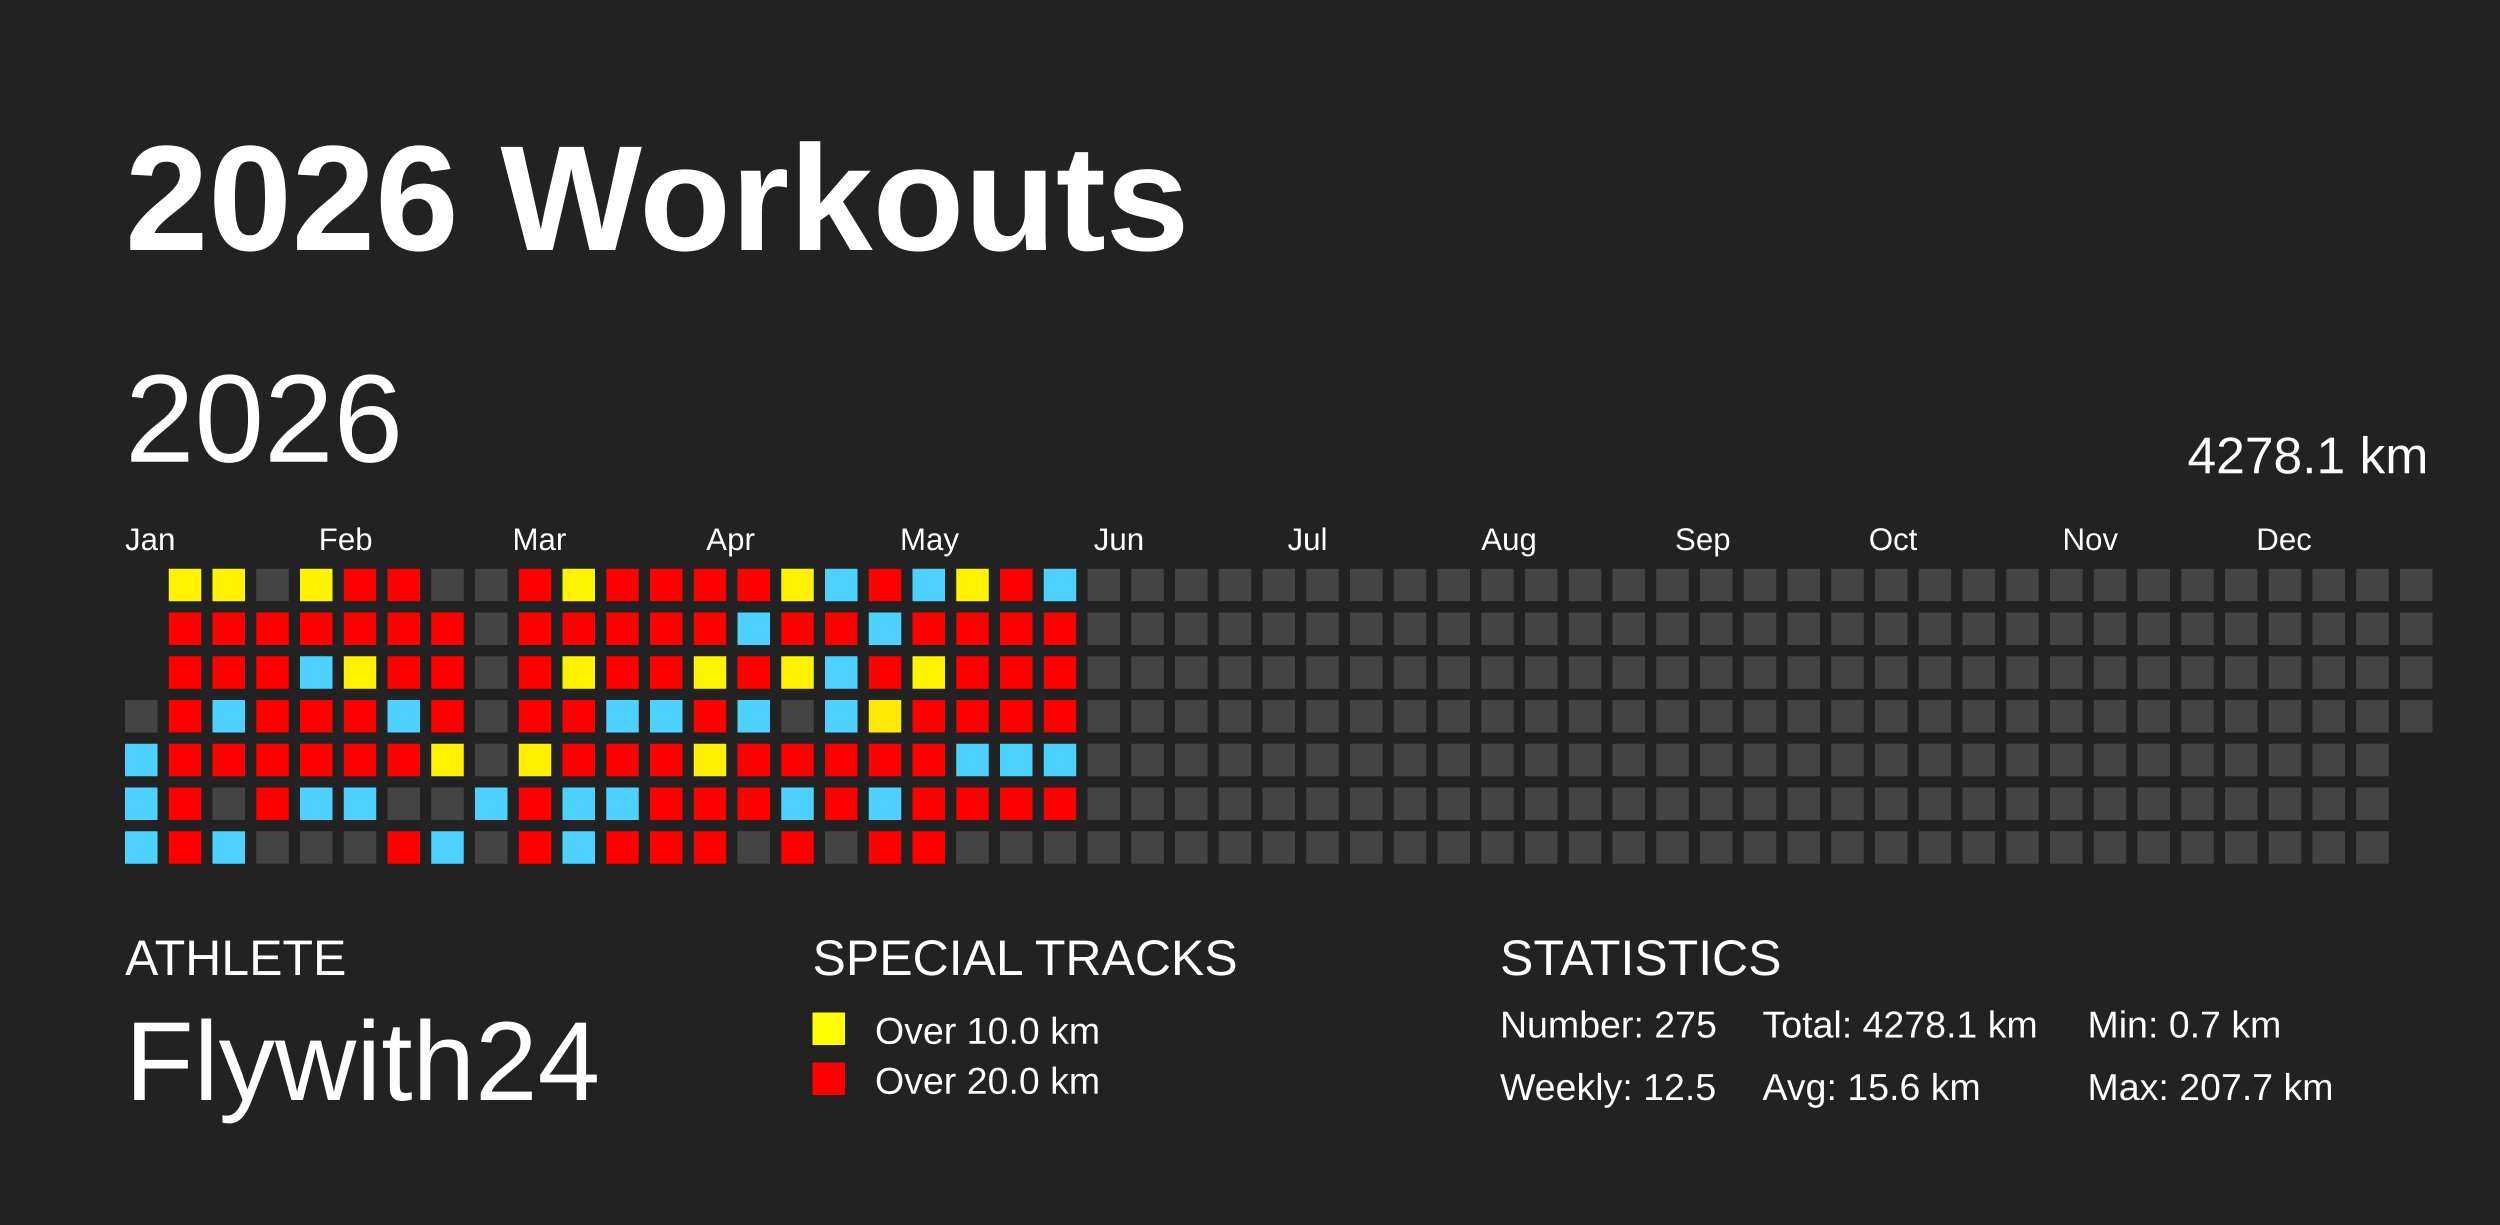
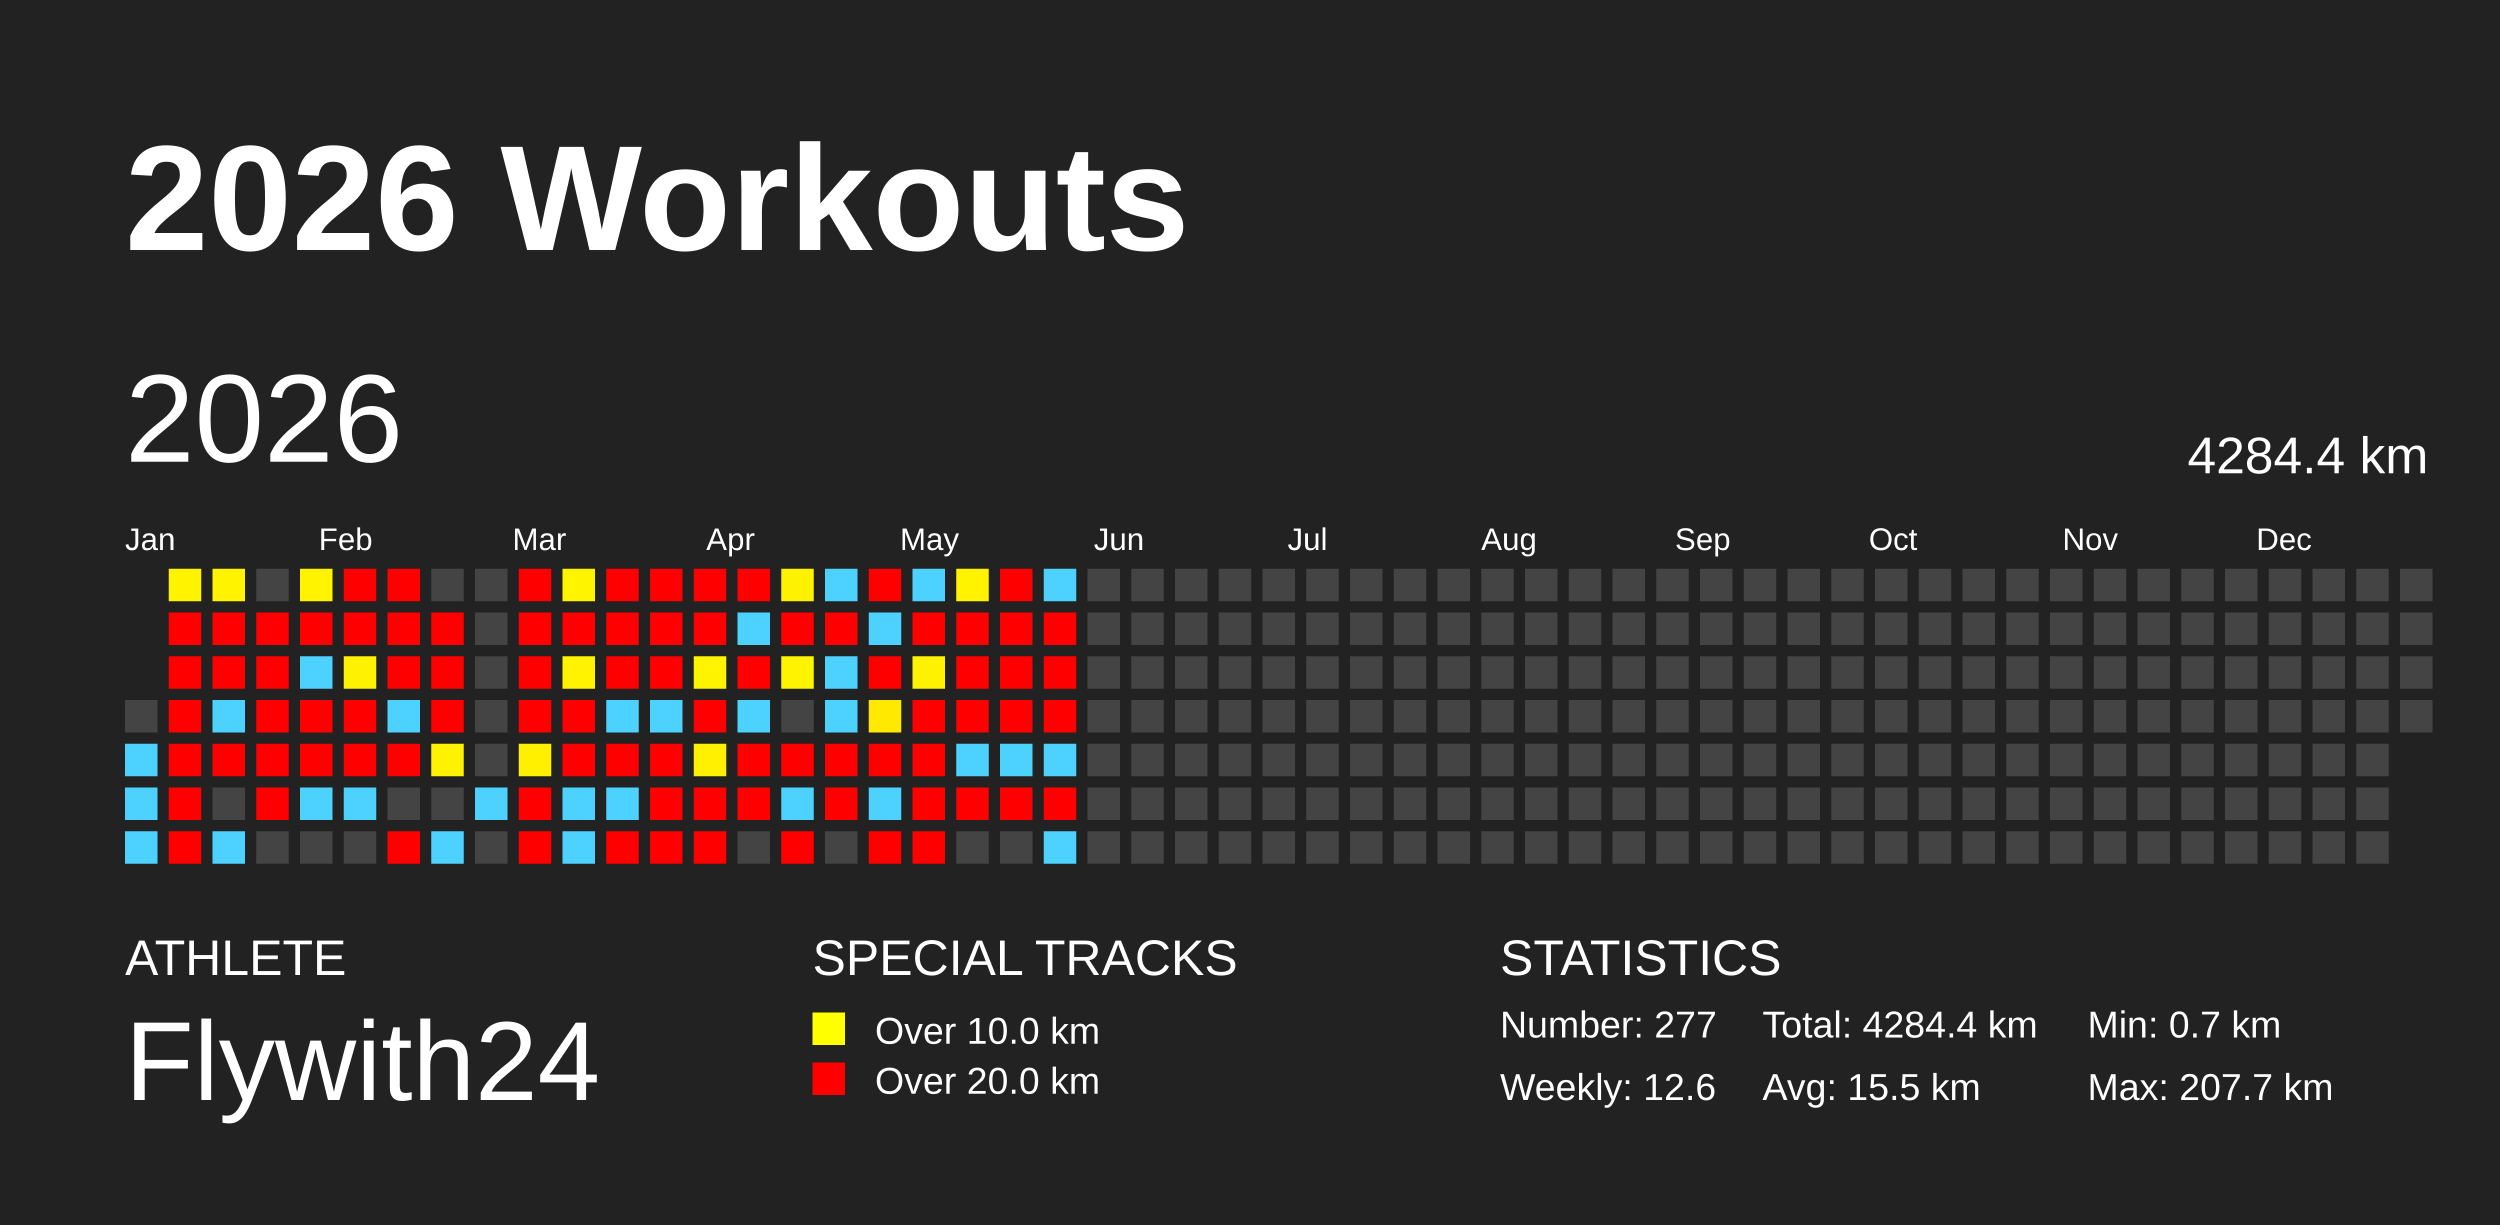
<svg xmlns="http://www.w3.org/2000/svg" baseProfile="full" height="98mm" version="1.1" viewBox="0,0,200,98" width="200mm">
  <defs />
  <rect fill="#222222" height="98" width="200" x="0" y="0" />
  <text fill="#FFFFFF" style="font-size:12px; font-family:Arial; font-weight:bold;" x="10" y="20">2026 Workouts</text>
  <text fill="#FFFFFF" style="font-size:4px; font-family:Arial" x="10" y="78">ATHLETE</text>
  <text fill="#FFFFFF" style="font-size:9px; font-family:Arial" x="10" y="88">Flywith24</text>
  <text fill="#FFFFFF" style="font-size:4px; font-family:Arial" x="65" y="78">SPECIAL TRACKS</text>
  <rect fill="yellow" height="2.6" width="2.6" x="65" y="81" />
  <text fill="#FFFFFF" style="font-size:3px; font-family:Arial" x="70" y="83.5">Over 10.0 km</text>
  <rect fill="red" height="2.6" width="2.6" x="65" y="85" />
  <text fill="#FFFFFF" style="font-size:3px; font-family:Arial" x="70" y="87.5">Over 20.0 km</text>
  <text fill="#FFFFFF" style="font-size:4px; font-family:Arial" x="120" y="78">STATISTICS</text>
-   <text fill="#FFFFFF" style="font-size:3px; font-family:Arial" x="120" y="83">Number: 275</text>
-   <text fill="#FFFFFF" style="font-size:3px; font-family:Arial" x="120" y="88">Weekly: 12.5</text>
-   <text fill="#FFFFFF" style="font-size:3px; font-family:Arial" x="141" y="83">Total: 4278.1 km</text>
-   <text fill="#FFFFFF" style="font-size:3px; font-family:Arial" x="141" y="88">Avg: 15.6 km</text>
+   <text fill="#FFFFFF" style="font-size:3px; font-family:Arial" x="120" y="83">Number: 277</text>
+   <text fill="#FFFFFF" style="font-size:3px; font-family:Arial" x="120" y="88">Weekly: 12.6</text>
+   <text fill="#FFFFFF" style="font-size:3px; font-family:Arial" x="141" y="83">Total: 4284.4 km</text>
+   <text fill="#FFFFFF" style="font-size:3px; font-family:Arial" x="141" y="88">Avg: 15.5 km</text>
  <text fill="#FFFFFF" style="font-size:3px; font-family:Arial" x="167" y="83">Min: 0.7 km</text>
  <text fill="#FFFFFF" style="font-size:3px; font-family:Arial" x="167" y="88">Max: 207.7 km</text>
  <text dominant-baseline="hanging" fill="#FFFFFF" style="font-size:10.0px; font-family:Arial;" x="10" y="30">2026</text>
-   <text dominant-baseline="hanging" fill="#FFFFFF" style="font-size:4.125px; font-family:Arial;" x="175" y="35">4278.1 km</text>
+   <text dominant-baseline="hanging" fill="#FFFFFF" style="font-size:4.125px; font-family:Arial;" x="175" y="35">4284.4 km</text>
  <text fill="#FFFFFF" style="font-size:2.5px; font-family:Arial" x="10.0" y="44">Jan</text>
  <text fill="#FFFFFF" style="font-size:2.5px; font-family:Arial" x="25.5" y="44">Feb</text>
  <text fill="#FFFFFF" style="font-size:2.5px; font-family:Arial" x="41.0" y="44">Mar</text>
  <text fill="#FFFFFF" style="font-size:2.5px; font-family:Arial" x="56.5" y="44">Apr</text>
  <text fill="#FFFFFF" style="font-size:2.5px; font-family:Arial" x="72.0" y="44">May</text>
  <text fill="#FFFFFF" style="font-size:2.5px; font-family:Arial" x="87.5" y="44">Jun</text>
  <text fill="#FFFFFF" style="font-size:2.5px; font-family:Arial" x="103.0" y="44">Jul</text>
  <text fill="#FFFFFF" style="font-size:2.5px; font-family:Arial" x="118.5" y="44">Aug</text>
  <text fill="#FFFFFF" style="font-size:2.5px; font-family:Arial" x="134.0" y="44">Sep</text>
  <text fill="#FFFFFF" style="font-size:2.5px; font-family:Arial" x="149.5" y="44">Oct</text>
  <text fill="#FFFFFF" style="font-size:2.5px; font-family:Arial" x="165.0" y="44">Nov</text>
  <text fill="#FFFFFF" style="font-size:2.5px; font-family:Arial" x="180.5" y="44">Dec</text>
  <rect fill="#444444" height="2.6" width="2.6" x="10.0" y="56.0" />
  <rect fill="#4dd2ff" height="2.6" width="2.6" x="10.0" y="59.5" />
  <rect fill="#4dd2ff" height="2.6" width="2.6" x="10.0" y="63.0" />
  <rect fill="#4dd2ff" height="2.6" width="2.6" x="10.0" y="66.5" />
  <rect fill="#fff300" height="2.6" width="2.6" x="13.5" y="45.5" />
  <rect fill="red" height="2.6" width="2.6" x="13.5" y="49.0" />
  <rect fill="red" height="2.6" width="2.6" x="13.5" y="52.5" />
  <rect fill="red" height="2.6" width="2.6" x="13.5" y="56.0" />
  <rect fill="red" height="2.6" width="2.6" x="13.5" y="59.5" />
  <rect fill="red" height="2.6" width="2.6" x="13.5" y="63.0" />
  <rect fill="red" height="2.6" width="2.6" x="13.5" y="66.5" />
  <rect fill="#fff300" height="2.6" width="2.6" x="17.0" y="45.5" />
  <rect fill="red" height="2.6" width="2.6" x="17.0" y="49.0" />
  <rect fill="red" height="2.6" width="2.6" x="17.0" y="52.5" />
  <rect fill="#4dd2ff" height="2.6" width="2.6" x="17.0" y="56.0" />
  <rect fill="red" height="2.6" width="2.6" x="17.0" y="59.5" />
  <rect fill="#444444" height="2.6" width="2.6" x="17.0" y="63.0" />
  <rect fill="#4dd2ff" height="2.6" width="2.6" x="17.0" y="66.5" />
  <rect fill="#444444" height="2.6" width="2.6" x="20.5" y="45.5" />
  <rect fill="red" height="2.6" width="2.6" x="20.5" y="49.0" />
  <rect fill="red" height="2.6" width="2.6" x="20.5" y="52.5" />
  <rect fill="red" height="2.6" width="2.6" x="20.5" y="56.0" />
  <rect fill="red" height="2.6" width="2.6" x="20.5" y="59.5" />
  <rect fill="red" height="2.6" width="2.6" x="20.5" y="63.0" />
  <rect fill="#444444" height="2.6" width="2.6" x="20.5" y="66.5" />
  <rect fill="#fff300" height="2.6" width="2.6" x="24.0" y="45.5" />
  <rect fill="red" height="2.6" width="2.6" x="24.0" y="49.0" />
  <rect fill="#4dd2ff" height="2.6" width="2.6" x="24.0" y="52.5" />
  <rect fill="red" height="2.6" width="2.6" x="24.0" y="56.0" />
  <rect fill="red" height="2.6" width="2.6" x="24.0" y="59.5" />
  <rect fill="#4dd2ff" height="2.6" width="2.6" x="24.0" y="63.0" />
  <rect fill="#444444" height="2.6" width="2.6" x="24.0" y="66.5" />
  <rect fill="red" height="2.6" width="2.6" x="27.5" y="45.5" />
  <rect fill="red" height="2.6" width="2.6" x="27.5" y="49.0" />
  <rect fill="#fff200" height="2.6" width="2.6" x="27.5" y="52.5" />
  <rect fill="red" height="2.6" width="2.6" x="27.5" y="56.0" />
  <rect fill="red" height="2.6" width="2.6" x="27.5" y="59.5" />
  <rect fill="#4dd2ff" height="2.6" width="2.6" x="27.5" y="63.0" />
  <rect fill="#444444" height="2.6" width="2.6" x="27.5" y="66.5" />
  <rect fill="red" height="2.6" width="2.6" x="31.0" y="45.5" />
  <rect fill="red" height="2.6" width="2.6" x="31.0" y="49.0" />
  <rect fill="red" height="2.6" width="2.6" x="31.0" y="52.5" />
  <rect fill="#4dd2ff" height="2.6" width="2.6" x="31.0" y="56.0" />
  <rect fill="red" height="2.6" width="2.6" x="31.0" y="59.5" />
  <rect fill="#444444" height="2.6" width="2.6" x="31.0" y="63.0" />
  <rect fill="red" height="2.6" width="2.6" x="31.0" y="66.5" />
  <rect fill="#444444" height="2.6" width="2.6" x="34.5" y="45.5" />
  <rect fill="red" height="2.6" width="2.6" x="34.5" y="49.0" />
  <rect fill="red" height="2.6" width="2.6" x="34.5" y="52.5" />
  <rect fill="red" height="2.6" width="2.6" x="34.5" y="56.0" />
  <rect fill="#fff200" height="2.6" width="2.6" x="34.5" y="59.5" />
  <rect fill="#444444" height="2.6" width="2.6" x="34.5" y="63.0" />
  <rect fill="#4dd2ff" height="2.6" width="2.6" x="34.5" y="66.5" />
  <rect fill="#444444" height="2.6" width="2.6" x="38.0" y="45.5" />
  <rect fill="#444444" height="2.6" width="2.6" x="38.0" y="49.0" />
  <rect fill="#444444" height="2.6" width="2.6" x="38.0" y="52.5" />
  <rect fill="#444444" height="2.6" width="2.6" x="38.0" y="56.0" />
  <rect fill="#444444" height="2.6" width="2.6" x="38.0" y="59.5" />
  <rect fill="#4dd2ff" height="2.6" width="2.6" x="38.0" y="63.0" />
  <rect fill="#444444" height="2.6" width="2.6" x="38.0" y="66.5" />
  <rect fill="red" height="2.6" width="2.6" x="41.5" y="45.5" />
  <rect fill="red" height="2.6" width="2.6" x="41.5" y="49.0" />
  <rect fill="red" height="2.6" width="2.6" x="41.5" y="52.5" />
  <rect fill="red" height="2.6" width="2.6" x="41.5" y="56.0" />
  <rect fill="#fff000" height="2.6" width="2.6" x="41.5" y="59.5" />
  <rect fill="red" height="2.6" width="2.6" x="41.5" y="63.0" />
  <rect fill="red" height="2.6" width="2.6" x="41.5" y="66.5" />
  <rect fill="#fff400" height="2.6" width="2.6" x="45.0" y="45.5" />
  <rect fill="red" height="2.6" width="2.6" x="45.0" y="49.0" />
  <rect fill="#fff300" height="2.6" width="2.6" x="45.0" y="52.5" />
  <rect fill="red" height="2.6" width="2.6" x="45.0" y="56.0" />
  <rect fill="red" height="2.6" width="2.6" x="45.0" y="59.5" />
  <rect fill="#4dd2ff" height="2.6" width="2.6" x="45.0" y="63.0" />
  <rect fill="#4dd2ff" height="2.6" width="2.6" x="45.0" y="66.5" />
  <rect fill="red" height="2.6" width="2.6" x="48.5" y="45.5" />
  <rect fill="red" height="2.6" width="2.6" x="48.5" y="49.0" />
  <rect fill="red" height="2.6" width="2.6" x="48.5" y="52.5" />
  <rect fill="#4dd2ff" height="2.6" width="2.6" x="48.5" y="56.0" />
  <rect fill="red" height="2.6" width="2.6" x="48.5" y="59.5" />
  <rect fill="#4dd2ff" height="2.6" width="2.6" x="48.5" y="63.0" />
  <rect fill="red" height="2.6" width="2.6" x="48.5" y="66.5" />
  <rect fill="red" height="2.6" width="2.6" x="52.0" y="45.5" />
  <rect fill="red" height="2.6" width="2.6" x="52.0" y="49.0" />
  <rect fill="red" height="2.6" width="2.6" x="52.0" y="52.5" />
  <rect fill="#4dd2ff" height="2.6" width="2.6" x="52.0" y="56.0" />
  <rect fill="red" height="2.6" width="2.6" x="52.0" y="59.5" />
  <rect fill="red" height="2.6" width="2.6" x="52.0" y="63.0" />
  <rect fill="red" height="2.6" width="2.6" x="52.0" y="66.5" />
  <rect fill="red" height="2.6" width="2.6" x="55.5" y="45.5" />
  <rect fill="red" height="2.6" width="2.6" x="55.5" y="49.0" />
  <rect fill="#fff400" height="2.6" width="2.6" x="55.5" y="52.5" />
  <rect fill="red" height="2.6" width="2.6" x="55.5" y="56.0" />
  <rect fill="#fff000" height="2.6" width="2.6" x="55.5" y="59.5" />
  <rect fill="red" height="2.6" width="2.6" x="55.5" y="63.0" />
  <rect fill="red" height="2.6" width="2.6" x="55.5" y="66.5" />
  <rect fill="red" height="2.6" width="2.6" x="59.0" y="45.5" />
  <rect fill="#4dd2ff" height="2.6" width="2.6" x="59.0" y="49.0" />
  <rect fill="red" height="2.6" width="2.6" x="59.0" y="52.5" />
  <rect fill="#4dd2ff" height="2.6" width="2.6" x="59.0" y="56.0" />
  <rect fill="red" height="2.6" width="2.6" x="59.0" y="59.5" />
  <rect fill="red" height="2.6" width="2.6" x="59.0" y="63.0" />
  <rect fill="#444444" height="2.6" width="2.6" x="59.0" y="66.5" />
  <rect fill="#fff200" height="2.6" width="2.6" x="62.5" y="45.5" />
  <rect fill="red" height="2.6" width="2.6" x="62.5" y="49.0" />
  <rect fill="#fff300" height="2.6" width="2.6" x="62.5" y="52.5" />
  <rect fill="#444444" height="2.6" width="2.6" x="62.5" y="56.0" />
  <rect fill="red" height="2.6" width="2.6" x="62.5" y="59.5" />
  <rect fill="#4dd2ff" height="2.6" width="2.6" x="62.5" y="63.0" />
  <rect fill="red" height="2.6" width="2.6" x="62.5" y="66.5" />
  <rect fill="#4dd2ff" height="2.6" width="2.6" x="66.0" y="45.5" />
  <rect fill="red" height="2.6" width="2.6" x="66.0" y="49.0" />
  <rect fill="#4dd2ff" height="2.6" width="2.6" x="66.0" y="52.5" />
  <rect fill="#4dd2ff" height="2.6" width="2.6" x="66.0" y="56.0" />
  <rect fill="red" height="2.6" width="2.6" x="66.0" y="59.5" />
  <rect fill="red" height="2.6" width="2.6" x="66.0" y="63.0" />
  <rect fill="#444444" height="2.6" width="2.6" x="66.0" y="66.5" />
  <rect fill="red" height="2.6" width="2.6" x="69.5" y="45.5" />
  <rect fill="#4dd2ff" height="2.6" width="2.6" x="69.5" y="49.0" />
  <rect fill="red" height="2.6" width="2.6" x="69.5" y="52.5" />
  <rect fill="#ffe900" height="2.6" width="2.6" x="69.5" y="56.0" />
  <rect fill="red" height="2.6" width="2.6" x="69.5" y="59.5" />
  <rect fill="#4dd2ff" height="2.6" width="2.6" x="69.5" y="63.0" />
  <rect fill="red" height="2.6" width="2.6" x="69.5" y="66.5" />
  <rect fill="#4dd2ff" height="2.6" width="2.6" x="73.0" y="45.5" />
  <rect fill="red" height="2.6" width="2.6" x="73.0" y="49.0" />
  <rect fill="#fff200" height="2.6" width="2.6" x="73.0" y="52.5" />
  <rect fill="red" height="2.6" width="2.6" x="73.0" y="56.0" />
  <rect fill="red" height="2.6" width="2.6" x="73.0" y="59.5" />
  <rect fill="red" height="2.6" width="2.6" x="73.0" y="63.0" />
  <rect fill="red" height="2.6" width="2.6" x="73.0" y="66.5" />
  <rect fill="#fff300" height="2.6" width="2.6" x="76.5" y="45.5" />
  <rect fill="red" height="2.6" width="2.6" x="76.5" y="49.0" />
  <rect fill="red" height="2.6" width="2.6" x="76.5" y="52.5" />
  <rect fill="red" height="2.6" width="2.6" x="76.5" y="56.0" />
  <rect fill="#4dd2ff" height="2.6" width="2.6" x="76.5" y="59.5" />
  <rect fill="red" height="2.6" width="2.6" x="76.5" y="63.0" />
  <rect fill="#444444" height="2.6" width="2.6" x="76.5" y="66.5" />
  <rect fill="red" height="2.6" width="2.6" x="80.0" y="45.5" />
  <rect fill="red" height="2.6" width="2.6" x="80.0" y="49.0" />
  <rect fill="red" height="2.6" width="2.6" x="80.0" y="52.5" />
  <rect fill="red" height="2.6" width="2.6" x="80.0" y="56.0" />
  <rect fill="#4dd2ff" height="2.6" width="2.6" x="80.0" y="59.5" />
  <rect fill="red" height="2.6" width="2.6" x="80.0" y="63.0" />
  <rect fill="#444444" height="2.6" width="2.6" x="80.0" y="66.5" />
  <rect fill="#4dd2ff" height="2.6" width="2.6" x="83.5" y="45.5" />
  <rect fill="red" height="2.6" width="2.6" x="83.5" y="49.0" />
  <rect fill="red" height="2.6" width="2.6" x="83.5" y="52.5" />
  <rect fill="red" height="2.6" width="2.6" x="83.5" y="56.0" />
  <rect fill="#4dd2ff" height="2.6" width="2.6" x="83.5" y="59.5" />
  <rect fill="red" height="2.6" width="2.6" x="83.5" y="63.0" />
-   <rect fill="#444444" height="2.6" width="2.6" x="83.5" y="66.5" />
+   <rect fill="#4dd2ff" height="2.6" width="2.6" x="83.5" y="66.5" />
  <rect fill="#444444" height="2.6" width="2.6" x="87.0" y="45.5" />
  <rect fill="#444444" height="2.6" width="2.6" x="87.0" y="49.0" />
  <rect fill="#444444" height="2.6" width="2.6" x="87.0" y="52.5" />
  <rect fill="#444444" height="2.6" width="2.6" x="87.0" y="56.0" />
  <rect fill="#444444" height="2.6" width="2.6" x="87.0" y="59.5" />
  <rect fill="#444444" height="2.6" width="2.6" x="87.0" y="63.0" />
  <rect fill="#444444" height="2.6" width="2.6" x="87.0" y="66.5" />
  <rect fill="#444444" height="2.6" width="2.6" x="90.5" y="45.5" />
  <rect fill="#444444" height="2.6" width="2.6" x="90.5" y="49.0" />
  <rect fill="#444444" height="2.6" width="2.6" x="90.5" y="52.5" />
  <rect fill="#444444" height="2.6" width="2.6" x="90.5" y="56.0" />
  <rect fill="#444444" height="2.6" width="2.6" x="90.5" y="59.5" />
  <rect fill="#444444" height="2.6" width="2.6" x="90.5" y="63.0" />
  <rect fill="#444444" height="2.6" width="2.6" x="90.5" y="66.5" />
  <rect fill="#444444" height="2.6" width="2.6" x="94.0" y="45.5" />
  <rect fill="#444444" height="2.6" width="2.6" x="94.0" y="49.0" />
  <rect fill="#444444" height="2.6" width="2.6" x="94.0" y="52.5" />
  <rect fill="#444444" height="2.6" width="2.6" x="94.0" y="56.0" />
  <rect fill="#444444" height="2.6" width="2.6" x="94.0" y="59.5" />
  <rect fill="#444444" height="2.6" width="2.6" x="94.0" y="63.0" />
  <rect fill="#444444" height="2.6" width="2.6" x="94.0" y="66.5" />
  <rect fill="#444444" height="2.6" width="2.6" x="97.5" y="45.5" />
  <rect fill="#444444" height="2.6" width="2.6" x="97.5" y="49.0" />
  <rect fill="#444444" height="2.6" width="2.6" x="97.5" y="52.5" />
  <rect fill="#444444" height="2.6" width="2.6" x="97.5" y="56.0" />
  <rect fill="#444444" height="2.6" width="2.6" x="97.5" y="59.5" />
  <rect fill="#444444" height="2.6" width="2.6" x="97.5" y="63.0" />
  <rect fill="#444444" height="2.6" width="2.6" x="97.5" y="66.5" />
  <rect fill="#444444" height="2.6" width="2.6" x="101.0" y="45.5" />
  <rect fill="#444444" height="2.6" width="2.6" x="101.0" y="49.0" />
  <rect fill="#444444" height="2.6" width="2.6" x="101.0" y="52.5" />
  <rect fill="#444444" height="2.6" width="2.6" x="101.0" y="56.0" />
  <rect fill="#444444" height="2.6" width="2.6" x="101.0" y="59.5" />
  <rect fill="#444444" height="2.6" width="2.6" x="101.0" y="63.0" />
  <rect fill="#444444" height="2.6" width="2.6" x="101.0" y="66.5" />
  <rect fill="#444444" height="2.6" width="2.6" x="104.5" y="45.5" />
  <rect fill="#444444" height="2.6" width="2.6" x="104.5" y="49.0" />
  <rect fill="#444444" height="2.6" width="2.6" x="104.5" y="52.5" />
  <rect fill="#444444" height="2.6" width="2.6" x="104.5" y="56.0" />
  <rect fill="#444444" height="2.6" width="2.6" x="104.5" y="59.5" />
  <rect fill="#444444" height="2.6" width="2.6" x="104.5" y="63.0" />
  <rect fill="#444444" height="2.6" width="2.6" x="104.5" y="66.5" />
  <rect fill="#444444" height="2.6" width="2.6" x="108.0" y="45.5" />
  <rect fill="#444444" height="2.6" width="2.6" x="108.0" y="49.0" />
  <rect fill="#444444" height="2.6" width="2.6" x="108.0" y="52.5" />
  <rect fill="#444444" height="2.6" width="2.6" x="108.0" y="56.0" />
  <rect fill="#444444" height="2.6" width="2.6" x="108.0" y="59.5" />
  <rect fill="#444444" height="2.6" width="2.6" x="108.0" y="63.0" />
  <rect fill="#444444" height="2.6" width="2.6" x="108.0" y="66.5" />
  <rect fill="#444444" height="2.6" width="2.6" x="111.5" y="45.5" />
  <rect fill="#444444" height="2.6" width="2.6" x="111.5" y="49.0" />
  <rect fill="#444444" height="2.6" width="2.6" x="111.5" y="52.5" />
  <rect fill="#444444" height="2.6" width="2.6" x="111.5" y="56.0" />
  <rect fill="#444444" height="2.6" width="2.6" x="111.5" y="59.5" />
  <rect fill="#444444" height="2.6" width="2.6" x="111.5" y="63.0" />
  <rect fill="#444444" height="2.6" width="2.6" x="111.5" y="66.5" />
  <rect fill="#444444" height="2.6" width="2.6" x="115.0" y="45.5" />
  <rect fill="#444444" height="2.6" width="2.6" x="115.0" y="49.0" />
  <rect fill="#444444" height="2.6" width="2.6" x="115.0" y="52.5" />
  <rect fill="#444444" height="2.6" width="2.6" x="115.0" y="56.0" />
  <rect fill="#444444" height="2.6" width="2.6" x="115.0" y="59.5" />
  <rect fill="#444444" height="2.6" width="2.6" x="115.0" y="63.0" />
  <rect fill="#444444" height="2.6" width="2.6" x="115.0" y="66.5" />
  <rect fill="#444444" height="2.6" width="2.6" x="118.5" y="45.5" />
  <rect fill="#444444" height="2.6" width="2.6" x="118.5" y="49.0" />
  <rect fill="#444444" height="2.6" width="2.6" x="118.5" y="52.5" />
  <rect fill="#444444" height="2.6" width="2.6" x="118.5" y="56.0" />
  <rect fill="#444444" height="2.6" width="2.6" x="118.5" y="59.5" />
  <rect fill="#444444" height="2.6" width="2.6" x="118.5" y="63.0" />
  <rect fill="#444444" height="2.6" width="2.6" x="118.5" y="66.5" />
  <rect fill="#444444" height="2.6" width="2.6" x="122.0" y="45.5" />
  <rect fill="#444444" height="2.6" width="2.6" x="122.0" y="49.0" />
  <rect fill="#444444" height="2.6" width="2.6" x="122.0" y="52.5" />
  <rect fill="#444444" height="2.6" width="2.6" x="122.0" y="56.0" />
  <rect fill="#444444" height="2.6" width="2.6" x="122.0" y="59.5" />
  <rect fill="#444444" height="2.6" width="2.6" x="122.0" y="63.0" />
  <rect fill="#444444" height="2.6" width="2.6" x="122.0" y="66.5" />
  <rect fill="#444444" height="2.6" width="2.6" x="125.5" y="45.5" />
  <rect fill="#444444" height="2.6" width="2.6" x="125.5" y="49.0" />
  <rect fill="#444444" height="2.6" width="2.6" x="125.5" y="52.5" />
  <rect fill="#444444" height="2.6" width="2.6" x="125.5" y="56.0" />
  <rect fill="#444444" height="2.6" width="2.6" x="125.5" y="59.5" />
  <rect fill="#444444" height="2.6" width="2.6" x="125.5" y="63.0" />
  <rect fill="#444444" height="2.6" width="2.6" x="125.5" y="66.5" />
  <rect fill="#444444" height="2.6" width="2.6" x="129.0" y="45.5" />
  <rect fill="#444444" height="2.6" width="2.6" x="129.0" y="49.0" />
  <rect fill="#444444" height="2.6" width="2.6" x="129.0" y="52.5" />
  <rect fill="#444444" height="2.6" width="2.6" x="129.0" y="56.0" />
  <rect fill="#444444" height="2.6" width="2.6" x="129.0" y="59.5" />
  <rect fill="#444444" height="2.6" width="2.6" x="129.0" y="63.0" />
  <rect fill="#444444" height="2.6" width="2.6" x="129.0" y="66.5" />
  <rect fill="#444444" height="2.6" width="2.6" x="132.5" y="45.5" />
  <rect fill="#444444" height="2.6" width="2.6" x="132.5" y="49.0" />
  <rect fill="#444444" height="2.6" width="2.6" x="132.5" y="52.5" />
  <rect fill="#444444" height="2.6" width="2.6" x="132.5" y="56.0" />
  <rect fill="#444444" height="2.6" width="2.6" x="132.5" y="59.5" />
  <rect fill="#444444" height="2.6" width="2.6" x="132.5" y="63.0" />
  <rect fill="#444444" height="2.6" width="2.6" x="132.5" y="66.5" />
  <rect fill="#444444" height="2.6" width="2.6" x="136.0" y="45.5" />
  <rect fill="#444444" height="2.6" width="2.6" x="136.0" y="49.0" />
  <rect fill="#444444" height="2.6" width="2.6" x="136.0" y="52.5" />
  <rect fill="#444444" height="2.6" width="2.6" x="136.0" y="56.0" />
  <rect fill="#444444" height="2.6" width="2.6" x="136.0" y="59.5" />
  <rect fill="#444444" height="2.6" width="2.6" x="136.0" y="63.0" />
  <rect fill="#444444" height="2.6" width="2.6" x="136.0" y="66.5" />
  <rect fill="#444444" height="2.6" width="2.6" x="139.5" y="45.5" />
  <rect fill="#444444" height="2.6" width="2.6" x="139.5" y="49.0" />
  <rect fill="#444444" height="2.6" width="2.6" x="139.5" y="52.5" />
  <rect fill="#444444" height="2.6" width="2.6" x="139.5" y="56.0" />
  <rect fill="#444444" height="2.6" width="2.6" x="139.5" y="59.5" />
  <rect fill="#444444" height="2.6" width="2.6" x="139.5" y="63.0" />
  <rect fill="#444444" height="2.6" width="2.6" x="139.5" y="66.5" />
  <rect fill="#444444" height="2.6" width="2.6" x="143.0" y="45.5" />
  <rect fill="#444444" height="2.6" width="2.6" x="143.0" y="49.0" />
  <rect fill="#444444" height="2.6" width="2.6" x="143.0" y="52.5" />
  <rect fill="#444444" height="2.6" width="2.6" x="143.0" y="56.0" />
  <rect fill="#444444" height="2.6" width="2.6" x="143.0" y="59.5" />
  <rect fill="#444444" height="2.6" width="2.6" x="143.0" y="63.0" />
  <rect fill="#444444" height="2.6" width="2.6" x="143.0" y="66.5" />
  <rect fill="#444444" height="2.6" width="2.6" x="146.5" y="45.5" />
  <rect fill="#444444" height="2.6" width="2.6" x="146.5" y="49.0" />
  <rect fill="#444444" height="2.6" width="2.6" x="146.5" y="52.5" />
  <rect fill="#444444" height="2.6" width="2.6" x="146.5" y="56.0" />
  <rect fill="#444444" height="2.6" width="2.6" x="146.5" y="59.5" />
  <rect fill="#444444" height="2.6" width="2.6" x="146.5" y="63.0" />
  <rect fill="#444444" height="2.6" width="2.6" x="146.5" y="66.5" />
  <rect fill="#444444" height="2.6" width="2.6" x="150.0" y="45.5" />
  <rect fill="#444444" height="2.6" width="2.6" x="150.0" y="49.0" />
  <rect fill="#444444" height="2.6" width="2.6" x="150.0" y="52.5" />
  <rect fill="#444444" height="2.6" width="2.6" x="150.0" y="56.0" />
  <rect fill="#444444" height="2.6" width="2.6" x="150.0" y="59.5" />
  <rect fill="#444444" height="2.6" width="2.6" x="150.0" y="63.0" />
  <rect fill="#444444" height="2.6" width="2.6" x="150.0" y="66.5" />
  <rect fill="#444444" height="2.6" width="2.6" x="153.5" y="45.5" />
  <rect fill="#444444" height="2.6" width="2.6" x="153.5" y="49.0" />
  <rect fill="#444444" height="2.6" width="2.6" x="153.5" y="52.5" />
  <rect fill="#444444" height="2.6" width="2.6" x="153.5" y="56.0" />
  <rect fill="#444444" height="2.6" width="2.6" x="153.5" y="59.5" />
  <rect fill="#444444" height="2.6" width="2.6" x="153.5" y="63.0" />
  <rect fill="#444444" height="2.6" width="2.6" x="153.5" y="66.5" />
  <rect fill="#444444" height="2.6" width="2.6" x="157.0" y="45.5" />
  <rect fill="#444444" height="2.6" width="2.6" x="157.0" y="49.0" />
  <rect fill="#444444" height="2.6" width="2.6" x="157.0" y="52.5" />
  <rect fill="#444444" height="2.6" width="2.6" x="157.0" y="56.0" />
  <rect fill="#444444" height="2.6" width="2.6" x="157.0" y="59.5" />
  <rect fill="#444444" height="2.6" width="2.6" x="157.0" y="63.0" />
  <rect fill="#444444" height="2.6" width="2.6" x="157.0" y="66.5" />
  <rect fill="#444444" height="2.6" width="2.6" x="160.5" y="45.5" />
  <rect fill="#444444" height="2.6" width="2.6" x="160.5" y="49.0" />
  <rect fill="#444444" height="2.6" width="2.6" x="160.5" y="52.5" />
  <rect fill="#444444" height="2.6" width="2.6" x="160.5" y="56.0" />
  <rect fill="#444444" height="2.6" width="2.6" x="160.5" y="59.5" />
  <rect fill="#444444" height="2.6" width="2.6" x="160.5" y="63.0" />
  <rect fill="#444444" height="2.6" width="2.6" x="160.5" y="66.5" />
  <rect fill="#444444" height="2.6" width="2.6" x="164.0" y="45.5" />
  <rect fill="#444444" height="2.6" width="2.6" x="164.0" y="49.0" />
  <rect fill="#444444" height="2.6" width="2.6" x="164.0" y="52.5" />
  <rect fill="#444444" height="2.6" width="2.6" x="164.0" y="56.0" />
  <rect fill="#444444" height="2.6" width="2.6" x="164.0" y="59.5" />
  <rect fill="#444444" height="2.6" width="2.6" x="164.0" y="63.0" />
  <rect fill="#444444" height="2.6" width="2.6" x="164.0" y="66.5" />
  <rect fill="#444444" height="2.6" width="2.6" x="167.5" y="45.5" />
  <rect fill="#444444" height="2.6" width="2.6" x="167.5" y="49.0" />
  <rect fill="#444444" height="2.6" width="2.6" x="167.5" y="52.5" />
  <rect fill="#444444" height="2.6" width="2.6" x="167.5" y="56.0" />
  <rect fill="#444444" height="2.6" width="2.6" x="167.5" y="59.5" />
  <rect fill="#444444" height="2.6" width="2.6" x="167.5" y="63.0" />
  <rect fill="#444444" height="2.6" width="2.6" x="167.5" y="66.5" />
  <rect fill="#444444" height="2.6" width="2.6" x="171.0" y="45.5" />
  <rect fill="#444444" height="2.6" width="2.6" x="171.0" y="49.0" />
  <rect fill="#444444" height="2.6" width="2.6" x="171.0" y="52.5" />
  <rect fill="#444444" height="2.6" width="2.6" x="171.0" y="56.0" />
  <rect fill="#444444" height="2.6" width="2.6" x="171.0" y="59.5" />
  <rect fill="#444444" height="2.6" width="2.6" x="171.0" y="63.0" />
  <rect fill="#444444" height="2.6" width="2.6" x="171.0" y="66.5" />
  <rect fill="#444444" height="2.6" width="2.6" x="174.5" y="45.5" />
  <rect fill="#444444" height="2.6" width="2.6" x="174.5" y="49.0" />
  <rect fill="#444444" height="2.6" width="2.6" x="174.5" y="52.5" />
  <rect fill="#444444" height="2.6" width="2.6" x="174.5" y="56.0" />
  <rect fill="#444444" height="2.6" width="2.6" x="174.5" y="59.5" />
  <rect fill="#444444" height="2.6" width="2.6" x="174.5" y="63.0" />
  <rect fill="#444444" height="2.6" width="2.6" x="174.5" y="66.5" />
  <rect fill="#444444" height="2.6" width="2.6" x="178.0" y="45.5" />
  <rect fill="#444444" height="2.6" width="2.6" x="178.0" y="49.0" />
  <rect fill="#444444" height="2.6" width="2.6" x="178.0" y="52.5" />
  <rect fill="#444444" height="2.6" width="2.6" x="178.0" y="56.0" />
  <rect fill="#444444" height="2.6" width="2.6" x="178.0" y="59.5" />
  <rect fill="#444444" height="2.6" width="2.6" x="178.0" y="63.0" />
  <rect fill="#444444" height="2.6" width="2.6" x="178.0" y="66.5" />
  <rect fill="#444444" height="2.6" width="2.6" x="181.5" y="45.5" />
  <rect fill="#444444" height="2.6" width="2.6" x="181.5" y="49.0" />
  <rect fill="#444444" height="2.6" width="2.6" x="181.5" y="52.5" />
  <rect fill="#444444" height="2.6" width="2.6" x="181.5" y="56.0" />
  <rect fill="#444444" height="2.6" width="2.6" x="181.5" y="59.5" />
  <rect fill="#444444" height="2.6" width="2.6" x="181.5" y="63.0" />
  <rect fill="#444444" height="2.6" width="2.6" x="181.5" y="66.5" />
  <rect fill="#444444" height="2.6" width="2.6" x="185.0" y="45.5" />
  <rect fill="#444444" height="2.6" width="2.6" x="185.0" y="49.0" />
  <rect fill="#444444" height="2.6" width="2.6" x="185.0" y="52.5" />
  <rect fill="#444444" height="2.6" width="2.6" x="185.0" y="56.0" />
  <rect fill="#444444" height="2.6" width="2.6" x="185.0" y="59.5" />
  <rect fill="#444444" height="2.6" width="2.6" x="185.0" y="63.0" />
  <rect fill="#444444" height="2.6" width="2.6" x="185.0" y="66.5" />
  <rect fill="#444444" height="2.6" width="2.6" x="188.5" y="45.5" />
  <rect fill="#444444" height="2.6" width="2.6" x="188.5" y="49.0" />
  <rect fill="#444444" height="2.6" width="2.6" x="188.5" y="52.5" />
  <rect fill="#444444" height="2.6" width="2.6" x="188.5" y="56.0" />
  <rect fill="#444444" height="2.6" width="2.6" x="188.5" y="59.5" />
  <rect fill="#444444" height="2.6" width="2.6" x="188.5" y="63.0" />
  <rect fill="#444444" height="2.6" width="2.6" x="188.5" y="66.5" />
  <rect fill="#444444" height="2.6" width="2.6" x="192.0" y="45.5" />
  <rect fill="#444444" height="2.6" width="2.6" x="192.0" y="49.0" />
  <rect fill="#444444" height="2.6" width="2.6" x="192.0" y="52.5" />
  <rect fill="#444444" height="2.6" width="2.6" x="192.0" y="56.0" />
</svg>
